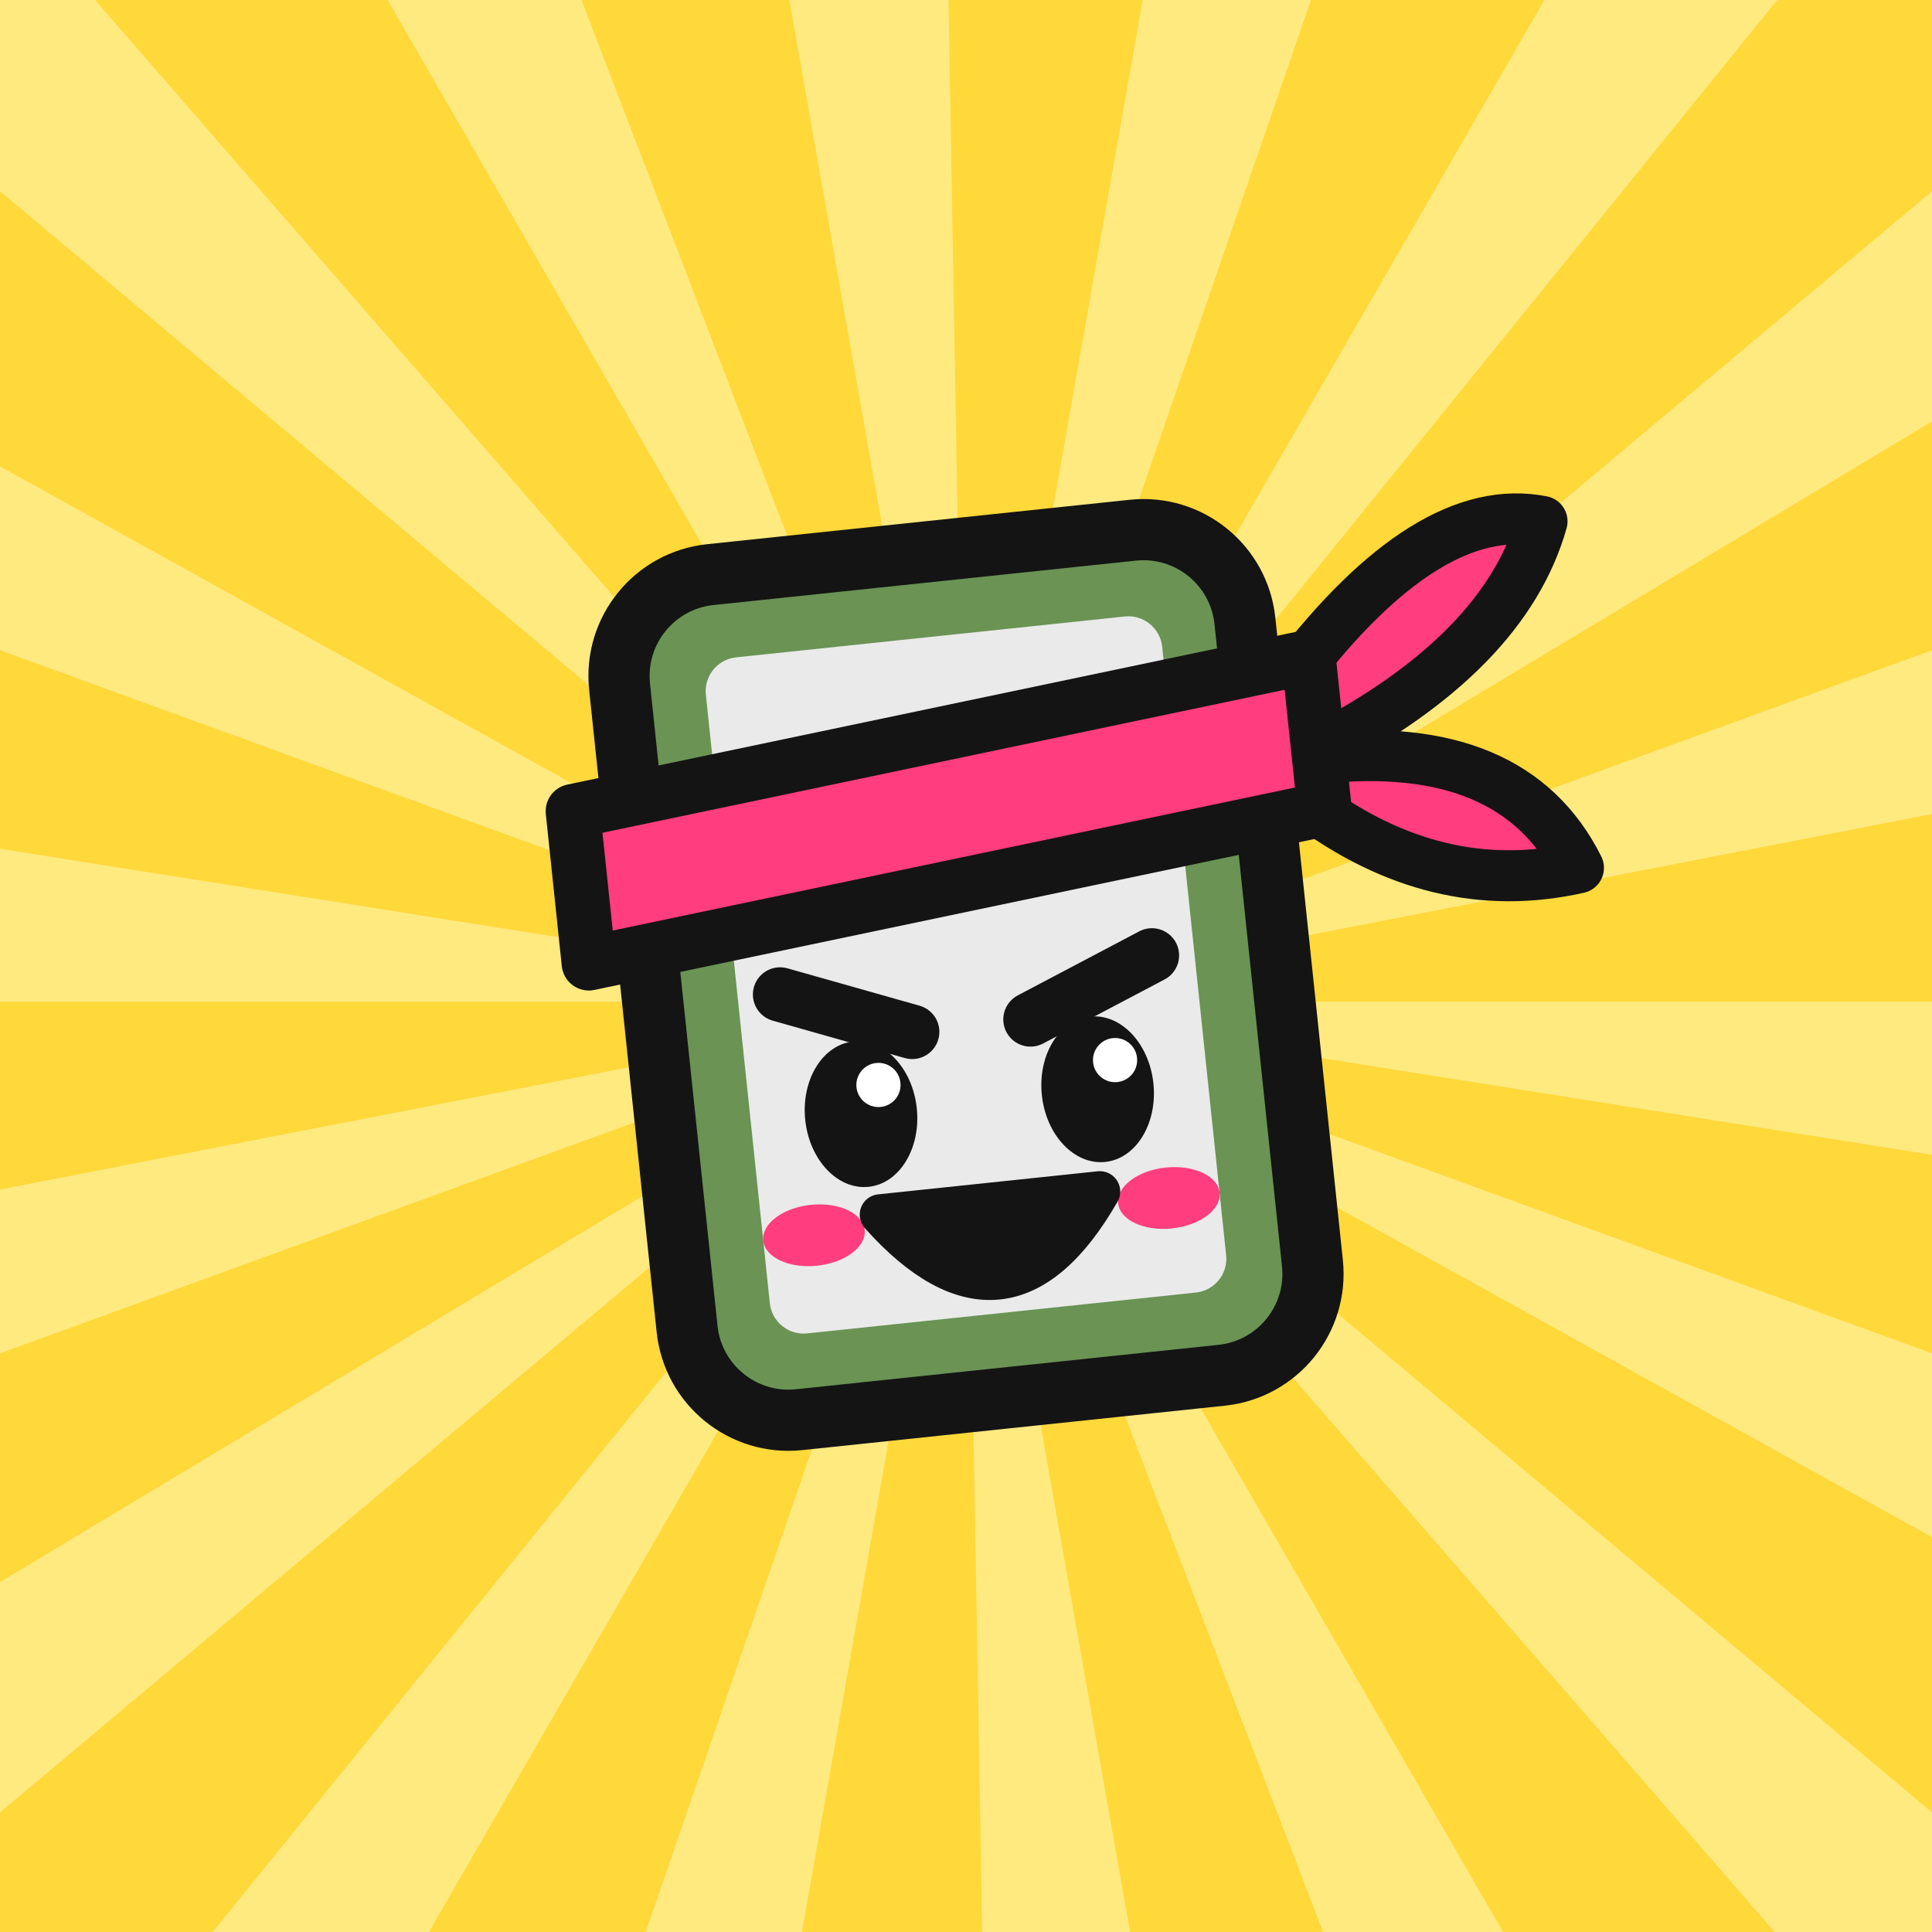
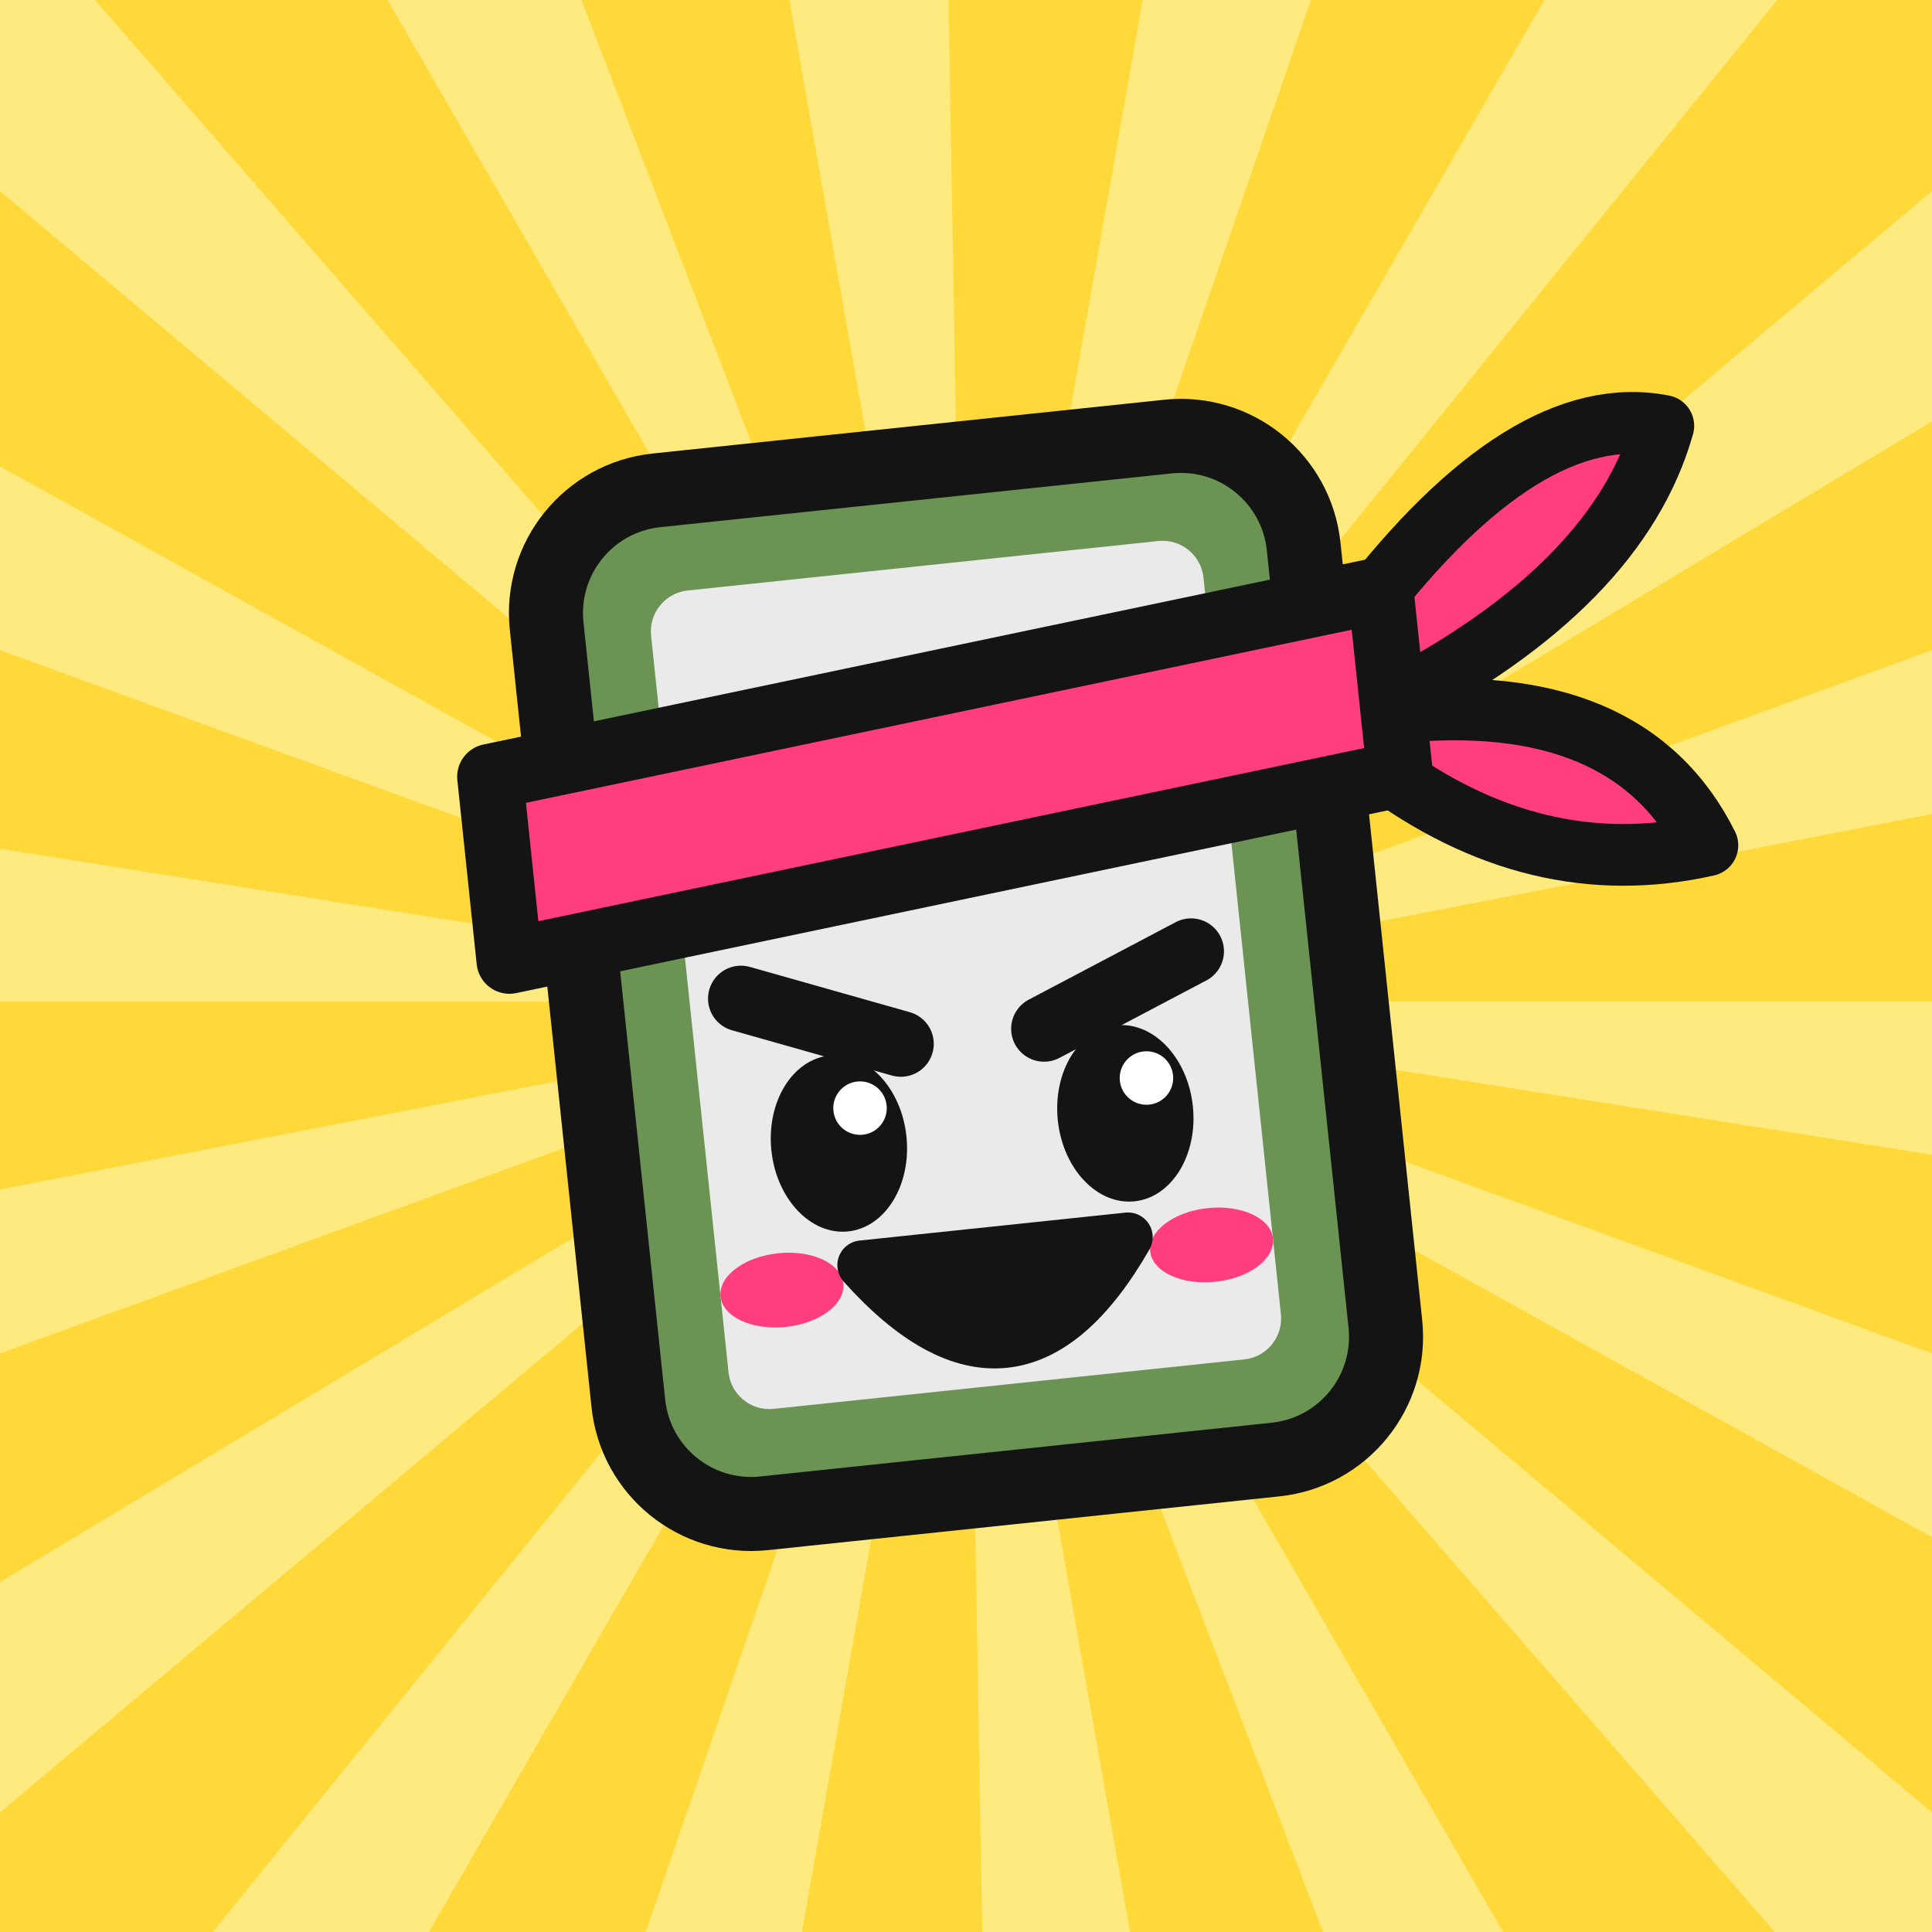
<svg xmlns="http://www.w3.org/2000/svg" width="108" height="108" viewBox="0 0 108 108">
  <rect width="108" height="108" fill="#FFD83A" />
  <path d="M54 56L144 56L142.89 70.08ZM54 56L138.57 86.78L132.72 99.63ZM54 56L122.94 113.85L113.05 123.92ZM54 56L99 133.94L86.25 140.02ZM54 56L69.63 144.63L55.57 145.99ZM54 56L38.37 144.63L24.7 141.1ZM54 56L9 133.94L-2.64 125.94ZM54 56L-14.94 113.85L-23.15 102.35ZM54 56L-30.57 86.78L-34.35 73.17ZM54 56L-36 56L-34.89 41.92ZM54 56L-30.57 25.22L-24.72 12.37ZM54 56L-14.94 -1.85L-5.05 -11.92ZM54 56L9 -21.94L21.75 -28.02ZM54 56L38.37 -32.63L52.43 -33.99ZM54 56L69.63 -32.63L83.3 -29.1ZM54 56L99 -21.94L110.64 -13.94ZM54 56L122.94 -1.85L131.15 9.65ZM54 56L138.57 25.22L142.35 38.83Z" fill="#FFEA80" />
-   <g transform="translate(54,54.5) rotate(-6) scale(0.95)" stroke="#141414" stroke-linejoin="round" stroke-linecap="round">
+   <g transform="translate(54,54.5) rotate(-6) scale(1.15)" stroke="#141414" stroke-linejoin="round" stroke-linecap="round">
    <rect x="-18.5" y="-25" width="37" height="50" rx="6" fill="#6A9354" stroke-width="3.6" />
    <rect x="-13.5" y="-20" width="27" height="40" rx="2" fill="#EAEAEA" stroke="none" />
    <path d="M21 -15.5 Q30 -25 36.5 -23 Q33.5 -15.5 22 -11 Z M22 -10.5 Q33.5 -10.5 36.5 -2.5 Q28 -1.5 21 -8 Z" fill="#FF3D7F" stroke-width="3" />
    <path d="M-22 -12 L22 -16.5 L22 -7.5 L-22 -3 Z" fill="#FF3D7F" stroke-width="3.2" />
    <path d="M-11 0 L-3.5 3 M11 0 L3.5 3" fill="none" stroke-width="3.2" />
    <ellipse cx="-10.5" cy="14.3" rx="3" ry="1.8" fill="#FF3D7F" stroke="none" />
    <ellipse cx="10.5" cy="14.3" rx="3" ry="1.8" fill="#FF3D7F" stroke="none" />
    <ellipse cx="-7" cy="7.5" rx="3.3" ry="4.3" fill="#141414" stroke="none" />
    <ellipse cx="7" cy="7.5" rx="3.3" ry="4.3" fill="#141414" stroke="none" />
    <circle cx="-5.8" cy="5.9" r="1.3" fill="#FFFFFF" stroke="none" />
    <circle cx="8.2" cy="5.9" r="1.3" fill="#FFFFFF" stroke="none" />
    <path d="M-6.5 13.5 Q0 22.5 6.5 13.5 Z" fill="#141414" stroke-width="2.4" />
  </g>
</svg>
